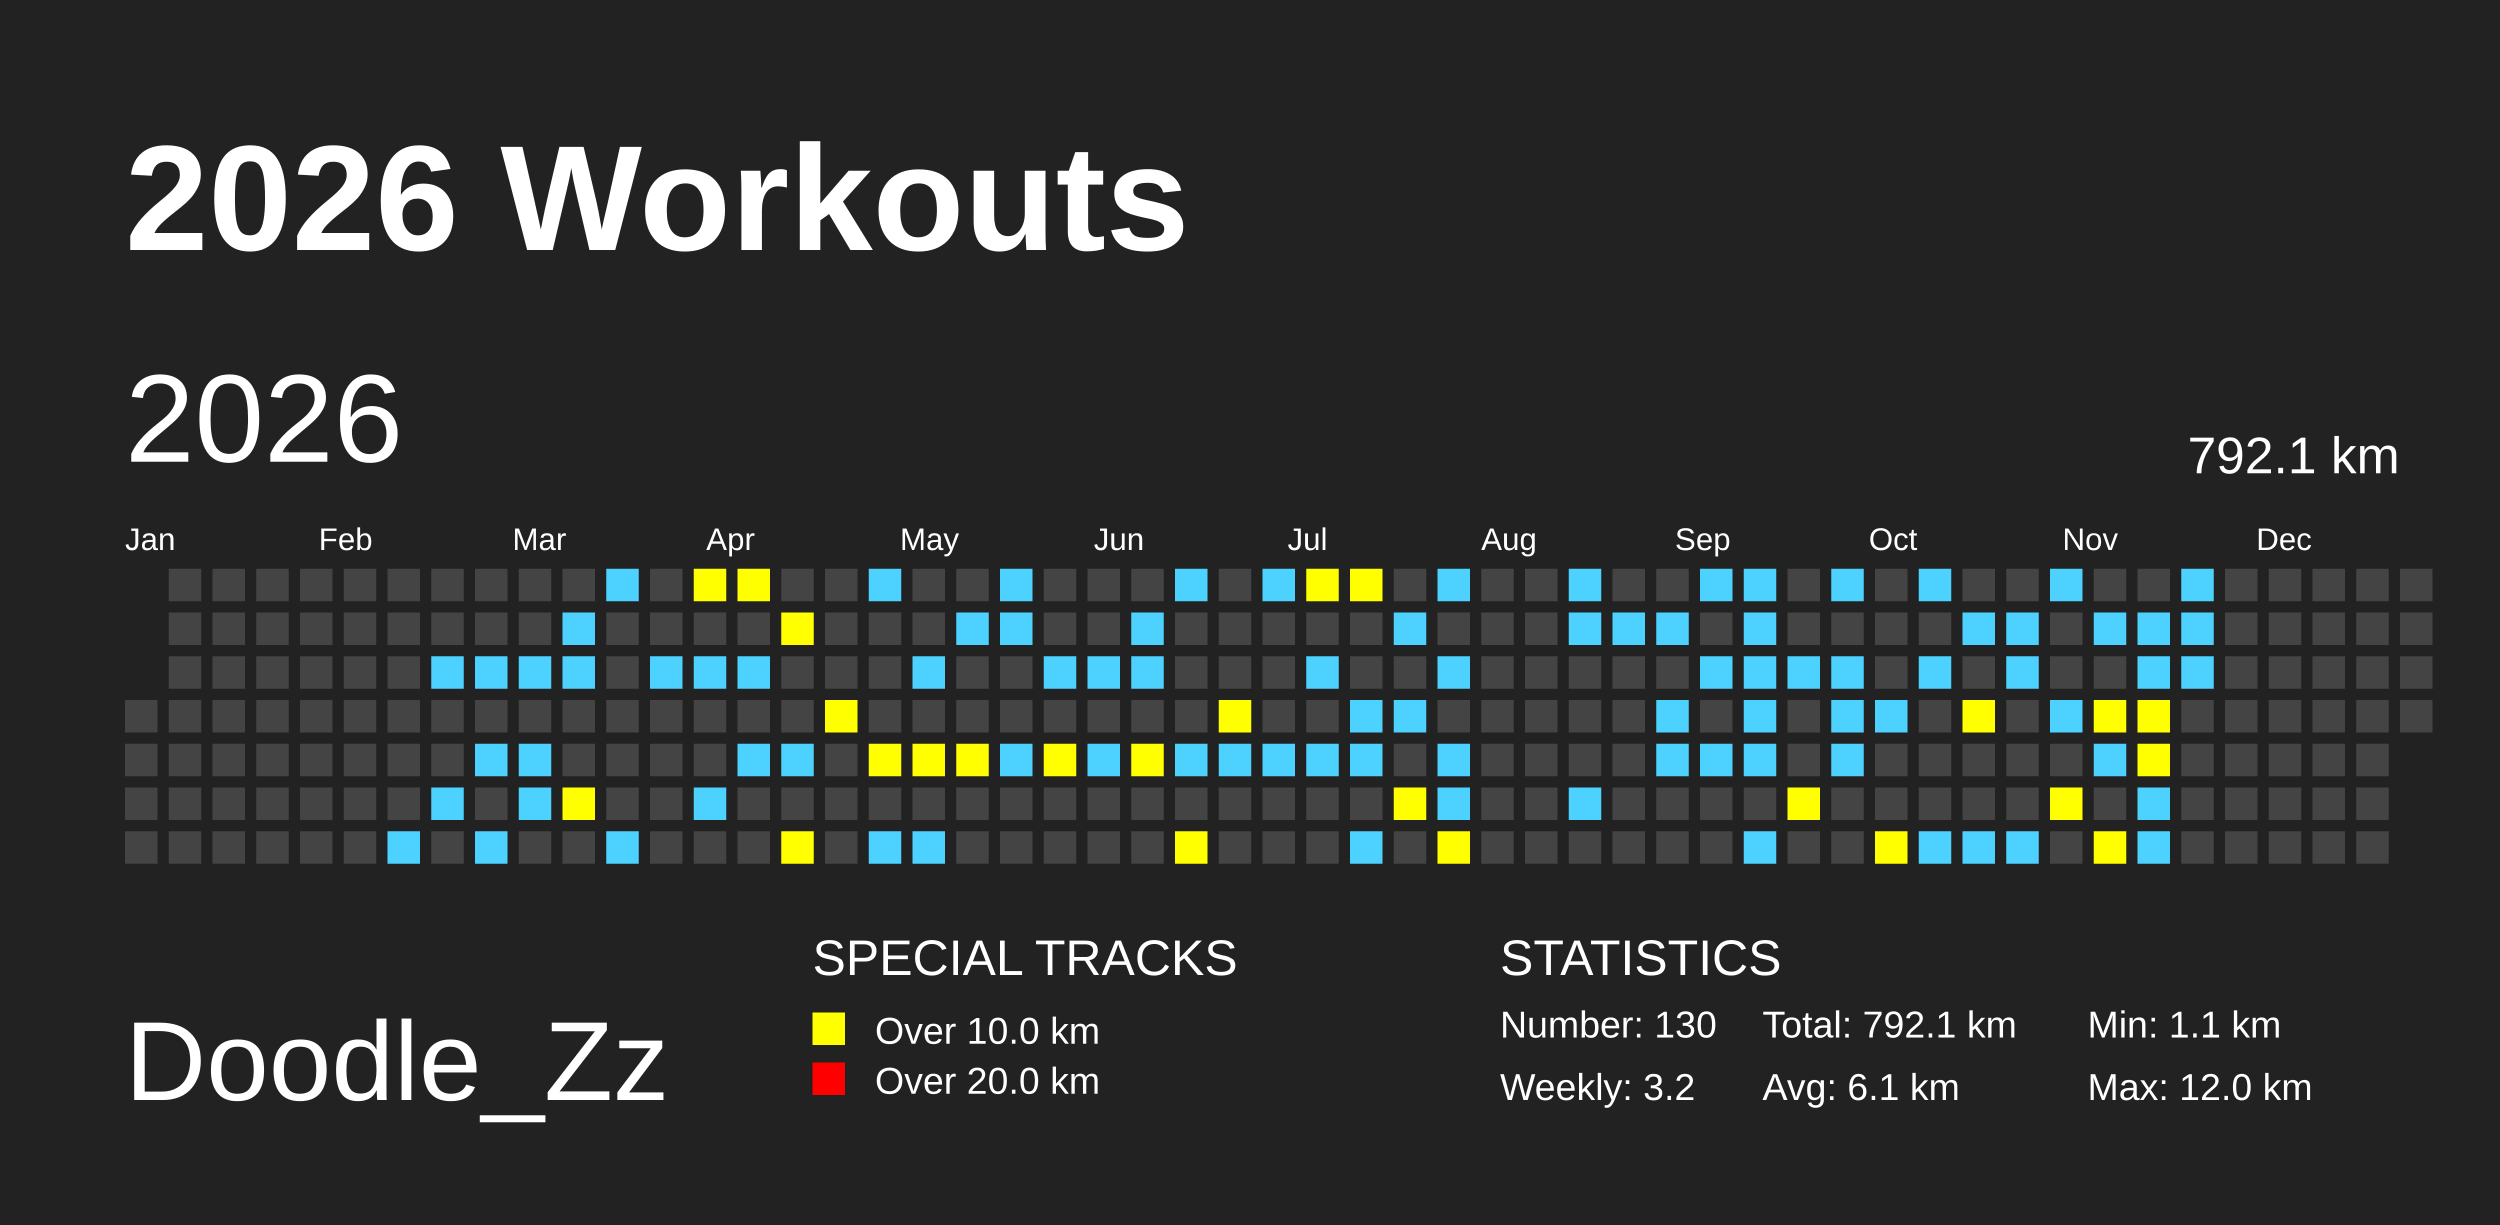
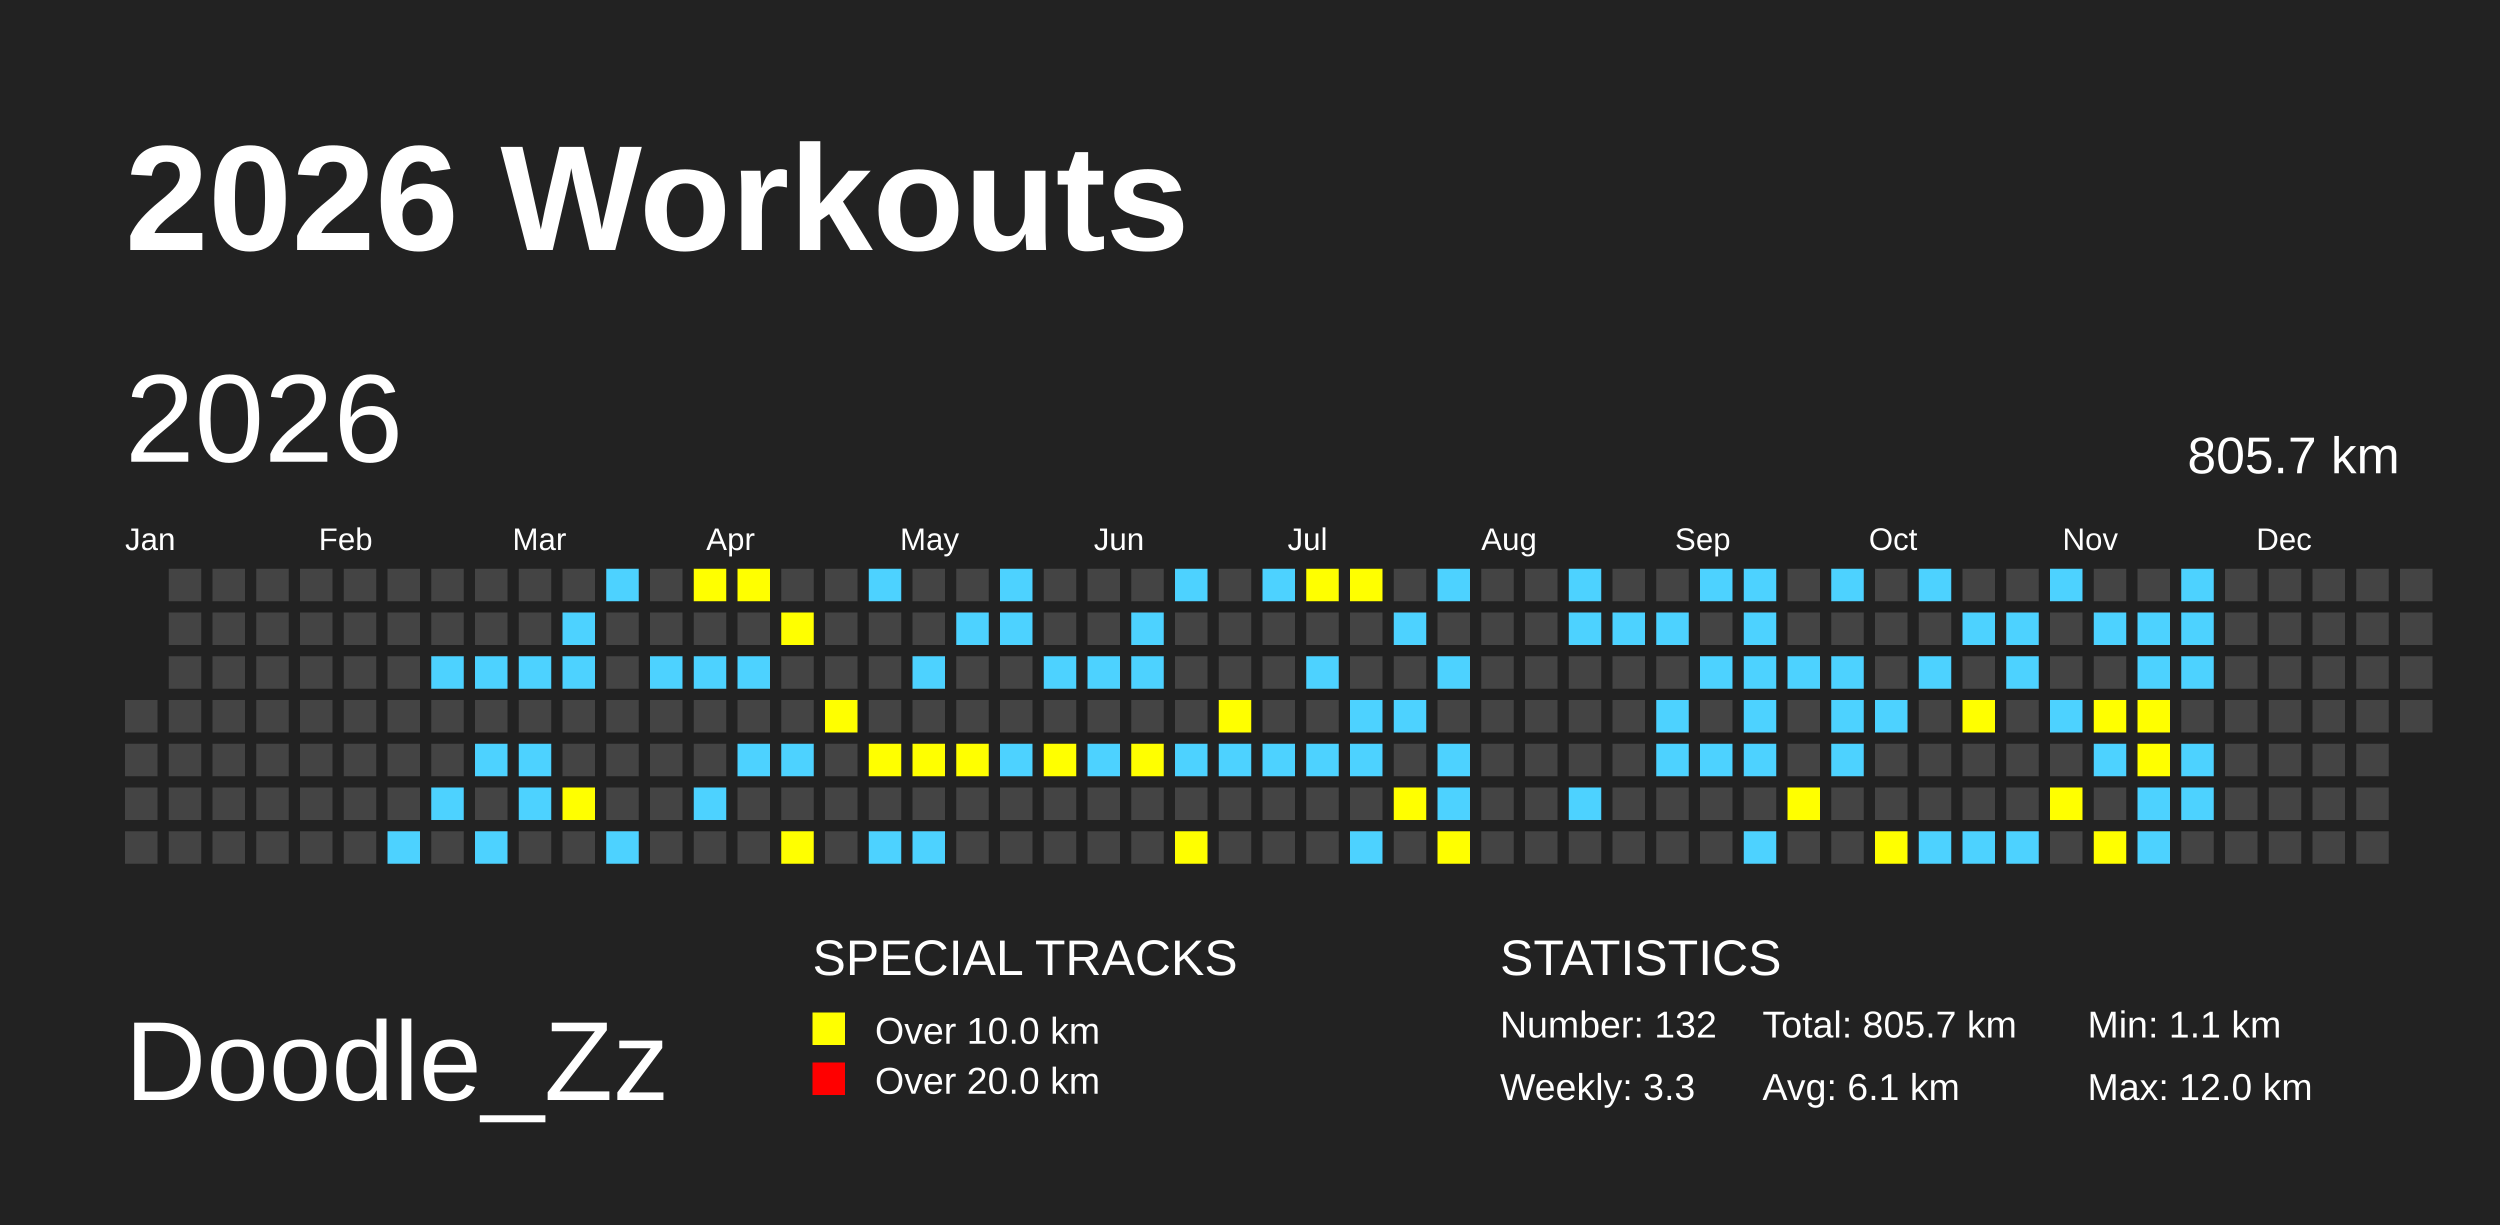
<svg xmlns="http://www.w3.org/2000/svg" baseProfile="full" height="98mm" version="1.1" viewBox="0,0,200,98" width="200mm">
  <defs>
    <pattern height="2" id="indoor-stripe" patternUnits="userSpaceOnUse" width="2">
      <line stroke="white" stroke-opacity="0.45" stroke-width="0.5" x1="0" x2="2" y1="2" y2="0" />
    </pattern>
  </defs>
  <rect fill="#222222" height="98" width="200" x="0" y="0" />
  <text fill="#FFFFFF" style="font-size:12px; font-family:Arial; font-weight:bold;" x="10" y="20">2026 Workouts</text>
  <text fill="#FFFFFF" style="font-size:9px; font-family:Arial" x="10" y="88">Doodle_Zz</text>
  <text fill="#FFFFFF" style="font-size:4px; font-family:Arial" x="65" y="78">SPECIAL TRACKS</text>
  <rect fill="yellow" height="2.6" width="2.6" x="65" y="81" />
  <text fill="#FFFFFF" style="font-size:3px; font-family:Arial" x="70" y="83.5">Over 10.0 km</text>
  <rect fill="red" height="2.6" width="2.6" x="65" y="85" />
  <text fill="#FFFFFF" style="font-size:3px; font-family:Arial" x="70" y="87.5">Over 20.0 km</text>
  <text fill="#FFFFFF" style="font-size:4px; font-family:Arial" x="120" y="78">STATISTICS</text>
-   <text fill="#FFFFFF" style="font-size:3px; font-family:Arial" x="120" y="83">Number: 130</text>
-   <text fill="#FFFFFF" style="font-size:3px; font-family:Arial" x="120" y="88">Weekly: 3.2</text>
-   <text fill="#FFFFFF" style="font-size:3px; font-family:Arial" x="141" y="83">Total: 792.1 km</text>
+   <text fill="#FFFFFF" style="font-size:3px; font-family:Arial" x="120" y="83">Number: 132</text>
+   <text fill="#FFFFFF" style="font-size:3px; font-family:Arial" x="120" y="88">Weekly: 3.3</text>
+   <text fill="#FFFFFF" style="font-size:3px; font-family:Arial" x="141" y="83">Total: 805.7 km</text>
  <text fill="#FFFFFF" style="font-size:3px; font-family:Arial" x="141" y="88">Avg: 6.1 km</text>
  <text fill="#FFFFFF" style="font-size:3px; font-family:Arial" x="167" y="83">Min: 1.1 km</text>
  <text fill="#FFFFFF" style="font-size:3px; font-family:Arial" x="167" y="88">Max: 12.0 km</text>
  <text dominant-baseline="hanging" fill="#FFFFFF" style="font-size:10.0px; font-family:Arial;" x="10" y="30">2026</text>
-   <text dominant-baseline="hanging" fill="#FFFFFF" style="font-size:4.125px; font-family:Arial;" x="175" y="35">792.1 km</text>
+   <text dominant-baseline="hanging" fill="#FFFFFF" style="font-size:4.125px; font-family:Arial;" x="175" y="35">805.7 km</text>
  <text fill="#FFFFFF" style="font-size:2.5px; font-family:Arial" x="10.0" y="44">Jan</text>
  <text fill="#FFFFFF" style="font-size:2.5px; font-family:Arial" x="25.5" y="44">Feb</text>
  <text fill="#FFFFFF" style="font-size:2.5px; font-family:Arial" x="41.0" y="44">Mar</text>
  <text fill="#FFFFFF" style="font-size:2.5px; font-family:Arial" x="56.5" y="44">Apr</text>
  <text fill="#FFFFFF" style="font-size:2.5px; font-family:Arial" x="72.0" y="44">May</text>
  <text fill="#FFFFFF" style="font-size:2.5px; font-family:Arial" x="87.5" y="44">Jun</text>
  <text fill="#FFFFFF" style="font-size:2.5px; font-family:Arial" x="103.0" y="44">Jul</text>
  <text fill="#FFFFFF" style="font-size:2.5px; font-family:Arial" x="118.5" y="44">Aug</text>
  <text fill="#FFFFFF" style="font-size:2.5px; font-family:Arial" x="134.0" y="44">Sep</text>
  <text fill="#FFFFFF" style="font-size:2.5px; font-family:Arial" x="149.5" y="44">Oct</text>
  <text fill="#FFFFFF" style="font-size:2.5px; font-family:Arial" x="165.0" y="44">Nov</text>
  <text fill="#FFFFFF" style="font-size:2.5px; font-family:Arial" x="180.5" y="44">Dec</text>
  <rect fill="#444444" height="2.6" width="2.6" x="10.0" y="56.0" />
  <rect fill="#444444" height="2.6" width="2.6" x="10.0" y="59.5" />
  <rect fill="#444444" height="2.6" width="2.6" x="10.0" y="63.0" />
  <rect fill="#444444" height="2.6" width="2.6" x="10.0" y="66.5" />
  <rect fill="#444444" height="2.6" width="2.6" x="13.5" y="45.5" />
  <rect fill="#444444" height="2.6" width="2.6" x="13.5" y="49.0" />
  <rect fill="#444444" height="2.6" width="2.6" x="13.5" y="52.5" />
  <rect fill="#444444" height="2.6" width="2.6" x="13.5" y="56.0" />
  <rect fill="#444444" height="2.6" width="2.6" x="13.5" y="59.5" />
  <rect fill="#444444" height="2.6" width="2.6" x="13.5" y="63.0" />
  <rect fill="#444444" height="2.6" width="2.6" x="13.5" y="66.5" />
  <rect fill="#444444" height="2.6" width="2.6" x="17.0" y="45.5" />
  <rect fill="#444444" height="2.6" width="2.6" x="17.0" y="49.0" />
  <rect fill="#444444" height="2.6" width="2.6" x="17.0" y="52.5" />
  <rect fill="#444444" height="2.6" width="2.6" x="17.0" y="56.0" />
  <rect fill="#444444" height="2.6" width="2.6" x="17.0" y="59.5" />
  <rect fill="#444444" height="2.6" width="2.6" x="17.0" y="63.0" />
  <rect fill="#444444" height="2.6" width="2.6" x="17.0" y="66.5" />
  <rect fill="#444444" height="2.6" width="2.6" x="20.5" y="45.5" />
  <rect fill="#444444" height="2.6" width="2.6" x="20.5" y="49.0" />
  <rect fill="#444444" height="2.6" width="2.6" x="20.5" y="52.5" />
  <rect fill="#444444" height="2.6" width="2.6" x="20.5" y="56.0" />
  <rect fill="#444444" height="2.6" width="2.6" x="20.5" y="59.5" />
  <rect fill="#444444" height="2.6" width="2.6" x="20.5" y="63.0" />
  <rect fill="#444444" height="2.6" width="2.6" x="20.5" y="66.5" />
  <rect fill="#444444" height="2.6" width="2.6" x="24.0" y="45.5" />
  <rect fill="#444444" height="2.6" width="2.6" x="24.0" y="49.0" />
  <rect fill="#444444" height="2.6" width="2.6" x="24.0" y="52.5" />
  <rect fill="#444444" height="2.6" width="2.6" x="24.0" y="56.0" />
  <rect fill="#444444" height="2.6" width="2.6" x="24.0" y="59.5" />
  <rect fill="#444444" height="2.6" width="2.6" x="24.0" y="63.0" />
  <rect fill="#444444" height="2.6" width="2.6" x="24.0" y="66.5" />
  <rect fill="#444444" height="2.6" width="2.6" x="27.5" y="45.5" />
  <rect fill="#444444" height="2.6" width="2.6" x="27.5" y="49.0" />
  <rect fill="#444444" height="2.6" width="2.6" x="27.5" y="52.5" />
  <rect fill="#444444" height="2.6" width="2.6" x="27.5" y="56.0" />
  <rect fill="#444444" height="2.6" width="2.6" x="27.5" y="59.5" />
  <rect fill="#444444" height="2.6" width="2.6" x="27.5" y="63.0" />
  <rect fill="#444444" height="2.6" width="2.6" x="27.5" y="66.5" />
  <rect fill="#444444" height="2.6" width="2.6" x="31.0" y="45.5" />
  <rect fill="#444444" height="2.6" width="2.6" x="31.0" y="49.0" />
  <rect fill="#444444" height="2.6" width="2.6" x="31.0" y="52.5" />
  <rect fill="#444444" height="2.6" width="2.6" x="31.0" y="56.0" />
  <rect fill="#444444" height="2.6" width="2.6" x="31.0" y="59.5" />
  <rect fill="#444444" height="2.6" width="2.6" x="31.0" y="63.0" />
  <rect fill="#4DD2FF" height="2.6" width="2.6" x="31.0" y="66.5" />
  <rect fill="#444444" height="2.6" width="2.6" x="34.5" y="45.5" />
  <rect fill="#444444" height="2.6" width="2.6" x="34.5" y="49.0" />
  <rect fill="#4DD2FF" height="2.6" width="2.6" x="34.5" y="52.5" />
  <rect fill="#444444" height="2.6" width="2.6" x="34.5" y="56.0" />
  <rect fill="#444444" height="2.6" width="2.6" x="34.5" y="59.5" />
  <rect fill="#4DD2FF" height="2.6" width="2.6" x="34.5" y="63.0" />
  <rect fill="#444444" height="2.6" width="2.6" x="34.5" y="66.5" />
  <rect fill="#444444" height="2.6" width="2.6" x="38.0" y="45.5" />
  <rect fill="#444444" height="2.6" width="2.6" x="38.0" y="49.0" />
  <rect fill="#4DD2FF" height="2.6" width="2.6" x="38.0" y="52.5" />
  <rect fill="#444444" height="2.6" width="2.6" x="38.0" y="56.0" />
  <rect fill="#4DD2FF" height="2.6" width="2.6" x="38.0" y="59.5" />
  <rect fill="#444444" height="2.6" width="2.6" x="38.0" y="63.0" />
  <rect fill="#4DD2FF" height="2.6" width="2.6" x="38.0" y="66.5" />
  <rect fill="#444444" height="2.6" width="2.6" x="41.5" y="45.5" />
  <rect fill="#444444" height="2.6" width="2.6" x="41.5" y="49.0" />
  <rect fill="#4DD2FF" height="2.6" width="2.6" x="41.5" y="52.5" />
  <rect fill="#444444" height="2.6" width="2.6" x="41.5" y="56.0" />
  <rect fill="#4DD2FF" height="2.6" width="2.6" x="41.5" y="59.5" />
  <rect fill="#4DD2FF" height="2.6" width="2.6" x="41.5" y="63.0" />
  <rect fill="#444444" height="2.6" width="2.6" x="41.5" y="66.5" />
  <rect fill="#444444" height="2.6" width="2.6" x="45.0" y="45.5" />
  <rect fill="#4DD2FF" height="2.6" width="2.6" x="45.0" y="49.0" />
  <rect fill="#4DD2FF" height="2.6" width="2.6" x="45.0" y="52.5" />
  <rect fill="#444444" height="2.6" width="2.6" x="45.0" y="56.0" />
  <rect fill="#444444" height="2.6" width="2.6" x="45.0" y="59.5" />
  <rect fill="yellow" height="2.6" width="2.6" x="45.0" y="63.0" />
  <rect fill="#444444" height="2.6" width="2.6" x="45.0" y="66.5" />
  <rect fill="#4DD2FF" height="2.6" width="2.6" x="48.5" y="45.5" />
  <rect fill="#444444" height="2.6" width="2.6" x="48.5" y="49.0" />
  <rect fill="#444444" height="2.6" width="2.6" x="48.5" y="52.5" />
  <rect fill="#444444" height="2.6" width="2.6" x="48.5" y="56.0" />
  <rect fill="#444444" height="2.6" width="2.6" x="48.5" y="59.5" />
  <rect fill="#444444" height="2.6" width="2.6" x="48.5" y="63.0" />
  <rect fill="#4DD2FF" height="2.6" width="2.6" x="48.5" y="66.5" />
  <rect fill="#444444" height="2.6" width="2.6" x="52.0" y="45.5" />
  <rect fill="#444444" height="2.6" width="2.6" x="52.0" y="49.0" />
  <rect fill="#4DD2FF" height="2.6" width="2.6" x="52.0" y="52.5" />
  <rect fill="#444444" height="2.6" width="2.6" x="52.0" y="56.0" />
  <rect fill="#444444" height="2.6" width="2.6" x="52.0" y="59.5" />
  <rect fill="#444444" height="2.6" width="2.6" x="52.0" y="63.0" />
  <rect fill="#444444" height="2.6" width="2.6" x="52.0" y="66.5" />
  <rect fill="yellow" height="2.6" width="2.6" x="55.5" y="45.5" />
  <rect fill="#444444" height="2.6" width="2.6" x="55.5" y="49.0" />
  <rect fill="#4DD2FF" height="2.6" width="2.6" x="55.5" y="52.5" />
  <rect fill="#444444" height="2.6" width="2.6" x="55.5" y="56.0" />
  <rect fill="#444444" height="2.6" width="2.6" x="55.5" y="59.5" />
  <rect fill="#4DD2FF" height="2.6" width="2.6" x="55.5" y="63.0" />
  <rect fill="#444444" height="2.6" width="2.6" x="55.5" y="66.5" />
  <rect fill="yellow" height="2.6" width="2.6" x="59.0" y="45.5" />
  <rect fill="#444444" height="2.6" width="2.6" x="59.0" y="49.0" />
  <rect fill="#4DD2FF" height="2.6" width="2.6" x="59.0" y="52.5" />
  <rect fill="#444444" height="2.6" width="2.6" x="59.0" y="56.0" />
  <rect fill="#4DD2FF" height="2.6" width="2.6" x="59.0" y="59.5" />
  <rect fill="#444444" height="2.6" width="2.6" x="59.0" y="63.0" />
  <rect fill="#444444" height="2.6" width="2.6" x="59.0" y="66.5" />
  <rect fill="#444444" height="2.6" width="2.6" x="62.5" y="45.5" />
  <rect fill="yellow" height="2.6" width="2.6" x="62.5" y="49.0" />
  <rect fill="#444444" height="2.6" width="2.6" x="62.5" y="52.5" />
  <rect fill="#444444" height="2.6" width="2.6" x="62.5" y="56.0" />
  <rect fill="#4DD2FF" height="2.6" width="2.6" x="62.5" y="59.5" />
  <rect fill="#444444" height="2.6" width="2.6" x="62.5" y="63.0" />
  <rect fill="yellow" height="2.6" width="2.6" x="62.5" y="66.5" />
  <rect fill="#444444" height="2.6" width="2.6" x="66.0" y="45.5" />
  <rect fill="#444444" height="2.6" width="2.6" x="66.0" y="49.0" />
  <rect fill="#444444" height="2.6" width="2.6" x="66.0" y="52.5" />
  <rect fill="yellow" height="2.6" width="2.6" x="66.0" y="56.0" />
  <rect fill="#444444" height="2.6" width="2.6" x="66.0" y="59.5" />
  <rect fill="#444444" height="2.6" width="2.6" x="66.0" y="63.0" />
  <rect fill="#444444" height="2.6" width="2.6" x="66.0" y="66.5" />
  <rect fill="#4DD2FF" height="2.6" width="2.6" x="69.5" y="45.5" />
  <rect fill="#444444" height="2.6" width="2.6" x="69.5" y="49.0" />
  <rect fill="#444444" height="2.6" width="2.6" x="69.5" y="52.5" />
  <rect fill="#444444" height="2.6" width="2.6" x="69.5" y="56.0" />
  <rect fill="yellow" height="2.6" width="2.6" x="69.5" y="59.5" />
  <rect fill="#444444" height="2.6" width="2.6" x="69.5" y="63.0" />
  <rect fill="#4DD2FF" height="2.6" width="2.6" x="69.5" y="66.5" />
  <rect fill="#444444" height="2.6" width="2.6" x="73.0" y="45.5" />
  <rect fill="#444444" height="2.6" width="2.6" x="73.0" y="49.0" />
  <rect fill="#4DD2FF" height="2.6" width="2.6" x="73.0" y="52.5" />
  <rect fill="#444444" height="2.6" width="2.6" x="73.0" y="56.0" />
  <rect fill="yellow" height="2.6" width="2.6" x="73.0" y="59.5" />
  <rect fill="#444444" height="2.6" width="2.6" x="73.0" y="63.0" />
  <rect fill="#4DD2FF" height="2.6" width="2.6" x="73.0" y="66.5" />
  <rect fill="#444444" height="2.6" width="2.6" x="76.5" y="45.5" />
  <rect fill="#4DD2FF" height="2.6" width="2.6" x="76.5" y="49.0" />
  <rect fill="#444444" height="2.6" width="2.6" x="76.5" y="52.5" />
  <rect fill="#444444" height="2.6" width="2.6" x="76.5" y="56.0" />
  <rect fill="yellow" height="2.6" width="2.6" x="76.5" y="59.5" />
  <rect fill="#444444" height="2.6" width="2.6" x="76.5" y="63.0" />
  <rect fill="#444444" height="2.6" width="2.6" x="76.5" y="66.5" />
  <rect fill="#4DD2FF" height="2.6" width="2.6" x="80.0" y="45.5" />
  <rect fill="#4DD2FF" height="2.6" width="2.6" x="80.0" y="49.0" />
  <rect fill="#444444" height="2.6" width="2.6" x="80.0" y="52.5" />
  <rect fill="#444444" height="2.6" width="2.6" x="80.0" y="56.0" />
  <rect fill="#4DD2FF" height="2.6" width="2.6" x="80.0" y="59.5" />
  <rect fill="#444444" height="2.6" width="2.6" x="80.0" y="63.0" />
  <rect fill="#444444" height="2.6" width="2.6" x="80.0" y="66.5" />
  <rect fill="#444444" height="2.6" width="2.6" x="83.5" y="45.5" />
  <rect fill="#444444" height="2.6" width="2.6" x="83.5" y="49.0" />
  <rect fill="#4DD2FF" height="2.6" width="2.6" x="83.5" y="52.5" />
  <rect fill="#444444" height="2.6" width="2.6" x="83.5" y="56.0" />
  <rect fill="yellow" height="2.6" width="2.6" x="83.5" y="59.5" />
  <rect fill="#444444" height="2.6" width="2.6" x="83.5" y="63.0" />
  <rect fill="#444444" height="2.6" width="2.6" x="83.5" y="66.5" />
  <rect fill="#444444" height="2.6" width="2.6" x="87.0" y="45.5" />
  <rect fill="#444444" height="2.6" width="2.6" x="87.0" y="49.0" />
  <rect fill="#4DD2FF" height="2.6" width="2.6" x="87.0" y="52.5" />
  <rect fill="#444444" height="2.6" width="2.6" x="87.0" y="56.0" />
  <rect fill="#4DD2FF" height="2.6" width="2.6" x="87.0" y="59.5" />
  <rect fill="#444444" height="2.6" width="2.6" x="87.0" y="63.0" />
  <rect fill="#444444" height="2.6" width="2.6" x="87.0" y="66.5" />
  <rect fill="#444444" height="2.6" width="2.6" x="90.5" y="45.5" />
  <rect fill="#4DD2FF" height="2.6" width="2.6" x="90.5" y="49.0" />
  <rect fill="#4DD2FF" height="2.6" width="2.6" x="90.5" y="52.5" />
  <rect fill="#444444" height="2.6" width="2.6" x="90.5" y="56.0" />
  <rect fill="yellow" height="2.6" width="2.6" x="90.5" y="59.5" />
  <rect fill="#444444" height="2.6" width="2.6" x="90.5" y="63.0" />
  <rect fill="#444444" height="2.6" width="2.6" x="90.5" y="66.5" />
  <rect fill="#4DD2FF" height="2.6" width="2.6" x="94.0" y="45.5" />
  <rect fill="#444444" height="2.6" width="2.6" x="94.0" y="49.0" />
  <rect fill="#444444" height="2.6" width="2.6" x="94.0" y="52.5" />
  <rect fill="#444444" height="2.6" width="2.6" x="94.0" y="56.0" />
  <rect fill="#4DD2FF" height="2.6" width="2.6" x="94.0" y="59.5" />
  <rect fill="#444444" height="2.6" width="2.6" x="94.0" y="63.0" />
  <rect fill="yellow" height="2.6" width="2.6" x="94.0" y="66.5" />
  <rect fill="#444444" height="2.6" width="2.6" x="97.5" y="45.5" />
  <rect fill="#444444" height="2.6" width="2.6" x="97.5" y="49.0" />
  <rect fill="#444444" height="2.6" width="2.6" x="97.5" y="52.5" />
  <rect fill="yellow" height="2.6" width="2.6" x="97.5" y="56.0" />
  <rect fill="#4DD2FF" height="2.6" width="2.6" x="97.5" y="59.5" />
  <rect fill="#444444" height="2.6" width="2.6" x="97.5" y="63.0" />
  <rect fill="#444444" height="2.6" width="2.6" x="97.5" y="66.5" />
  <rect fill="#4DD2FF" height="2.6" width="2.6" x="101.0" y="45.5" />
  <rect fill="#444444" height="2.6" width="2.6" x="101.0" y="49.0" />
  <rect fill="#444444" height="2.6" width="2.6" x="101.0" y="52.5" />
  <rect fill="#444444" height="2.6" width="2.6" x="101.0" y="56.0" />
  <rect fill="#4DD2FF" height="2.6" width="2.6" x="101.0" y="59.5" />
  <rect fill="#444444" height="2.6" width="2.6" x="101.0" y="63.0" />
  <rect fill="#444444" height="2.6" width="2.6" x="101.0" y="66.5" />
  <rect fill="yellow" height="2.6" width="2.6" x="104.5" y="45.5" />
  <rect fill="#444444" height="2.6" width="2.6" x="104.5" y="49.0" />
  <rect fill="#4DD2FF" height="2.6" width="2.6" x="104.5" y="52.5" />
  <rect fill="#444444" height="2.6" width="2.6" x="104.5" y="56.0" />
  <rect fill="#4DD2FF" height="2.6" width="2.6" x="104.5" y="59.5" />
  <rect fill="#444444" height="2.6" width="2.6" x="104.5" y="63.0" />
  <rect fill="#444444" height="2.6" width="2.6" x="104.5" y="66.5" />
  <rect fill="yellow" height="2.6" width="2.6" x="108.0" y="45.5" />
  <rect fill="#444444" height="2.6" width="2.6" x="108.0" y="49.0" />
  <rect fill="#444444" height="2.6" width="2.6" x="108.0" y="52.5" />
  <rect fill="#4DD2FF" height="2.6" width="2.6" x="108.0" y="56.0" />
  <rect fill="#4DD2FF" height="2.6" width="2.6" x="108.0" y="59.5" />
  <rect fill="#444444" height="2.6" width="2.6" x="108.0" y="63.0" />
  <rect fill="#4DD2FF" height="2.6" width="2.6" x="108.0" y="66.5" />
  <rect fill="#444444" height="2.6" width="2.6" x="111.5" y="45.5" />
  <rect fill="#4DD2FF" height="2.6" width="2.6" x="111.5" y="49.0" />
  <rect fill="#444444" height="2.6" width="2.6" x="111.5" y="52.5" />
  <rect fill="#4DD2FF" height="2.6" width="2.6" x="111.5" y="56.0" />
  <rect fill="#444444" height="2.6" width="2.6" x="111.5" y="59.5" />
  <rect fill="yellow" height="2.6" width="2.6" x="111.5" y="63.0" />
  <rect fill="#444444" height="2.6" width="2.6" x="111.5" y="66.5" />
  <rect fill="#4DD2FF" height="2.6" width="2.6" x="115.0" y="45.5" />
  <rect fill="#444444" height="2.6" width="2.6" x="115.0" y="49.0" />
  <rect fill="#4DD2FF" height="2.6" width="2.6" x="115.0" y="52.5" />
  <rect fill="#444444" height="2.6" width="2.6" x="115.0" y="56.0" />
  <rect fill="#4DD2FF" height="2.6" width="2.6" x="115.0" y="59.5" />
  <rect fill="#4DD2FF" height="2.6" width="2.6" x="115.0" y="63.0" />
  <rect fill="yellow" height="2.6" width="2.6" x="115.0" y="66.5" />
  <rect fill="#444444" height="2.6" width="2.6" x="118.5" y="45.5" />
  <rect fill="#444444" height="2.6" width="2.6" x="118.5" y="49.0" />
  <rect fill="#444444" height="2.6" width="2.6" x="118.5" y="52.5" />
  <rect fill="#444444" height="2.6" width="2.6" x="118.5" y="56.0" />
  <rect fill="#444444" height="2.6" width="2.6" x="118.5" y="59.5" />
  <rect fill="#444444" height="2.6" width="2.6" x="118.5" y="63.0" />
  <rect fill="#444444" height="2.6" width="2.6" x="118.5" y="66.5" />
  <rect fill="#444444" height="2.6" width="2.6" x="122.0" y="45.5" />
  <rect fill="#444444" height="2.6" width="2.6" x="122.0" y="49.0" />
  <rect fill="#444444" height="2.6" width="2.6" x="122.0" y="52.5" />
  <rect fill="#444444" height="2.6" width="2.6" x="122.0" y="56.0" />
  <rect fill="#444444" height="2.6" width="2.6" x="122.0" y="59.5" />
  <rect fill="#444444" height="2.6" width="2.6" x="122.0" y="63.0" />
  <rect fill="#444444" height="2.6" width="2.6" x="122.0" y="66.5" />
  <rect fill="#4DD2FF" height="2.6" width="2.6" x="125.5" y="45.5" />
  <rect fill="#4DD2FF" height="2.6" width="2.6" x="125.5" y="49.0" />
  <rect fill="#444444" height="2.6" width="2.6" x="125.5" y="52.5" />
  <rect fill="#444444" height="2.6" width="2.6" x="125.5" y="56.0" />
  <rect fill="#444444" height="2.6" width="2.6" x="125.5" y="59.5" />
  <rect fill="#4DD2FF" height="2.6" width="2.6" x="125.5" y="63.0" />
  <rect fill="#444444" height="2.6" width="2.6" x="125.5" y="66.5" />
  <rect fill="#444444" height="2.6" width="2.6" x="129.0" y="45.5" />
  <rect fill="#4DD2FF" height="2.6" width="2.6" x="129.0" y="49.0" />
  <rect fill="#444444" height="2.6" width="2.6" x="129.0" y="52.5" />
  <rect fill="#444444" height="2.6" width="2.6" x="129.0" y="56.0" />
  <rect fill="#444444" height="2.6" width="2.6" x="129.0" y="59.5" />
  <rect fill="#444444" height="2.6" width="2.6" x="129.0" y="63.0" />
  <rect fill="#444444" height="2.6" width="2.6" x="129.0" y="66.5" />
  <rect fill="#444444" height="2.6" width="2.6" x="132.5" y="45.5" />
  <rect fill="#4DD2FF" height="2.6" width="2.6" x="132.5" y="49.0" />
  <rect fill="#444444" height="2.6" width="2.6" x="132.5" y="52.5" />
  <rect fill="#4DD2FF" height="2.6" width="2.6" x="132.5" y="56.0" />
  <rect fill="#4DD2FF" height="2.6" width="2.6" x="132.5" y="59.5" />
  <rect fill="#444444" height="2.6" width="2.6" x="132.5" y="63.0" />
  <rect fill="#444444" height="2.6" width="2.6" x="132.5" y="66.5" />
  <rect fill="#4DD2FF" height="2.6" width="2.6" x="136.0" y="45.5" />
  <rect fill="#444444" height="2.6" width="2.6" x="136.0" y="49.0" />
  <rect fill="#4DD2FF" height="2.6" width="2.6" x="136.0" y="52.5" />
  <rect fill="#444444" height="2.6" width="2.6" x="136.0" y="56.0" />
  <rect fill="#4DD2FF" height="2.6" width="2.6" x="136.0" y="59.5" />
  <rect fill="#444444" height="2.6" width="2.6" x="136.0" y="63.0" />
  <rect fill="#444444" height="2.6" width="2.6" x="136.0" y="66.5" />
  <rect fill="#4DD2FF" height="2.6" width="2.6" x="139.5" y="45.5" />
  <rect fill="#4DD2FF" height="2.6" width="2.6" x="139.5" y="49.0" />
  <rect fill="#4DD2FF" height="2.6" width="2.6" x="139.5" y="52.5" />
  <rect fill="#4DD2FF" height="2.6" width="2.6" x="139.5" y="56.0" />
  <rect fill="#4DD2FF" height="2.6" width="2.6" x="139.5" y="59.5" />
  <rect fill="#444444" height="2.6" width="2.6" x="139.5" y="63.0" />
  <rect fill="#4DD2FF" height="2.6" width="2.6" x="139.5" y="66.5" />
  <rect fill="#444444" height="2.6" width="2.6" x="143.0" y="45.5" />
  <rect fill="#444444" height="2.6" width="2.6" x="143.0" y="49.0" />
  <rect fill="#4DD2FF" height="2.6" width="2.6" x="143.0" y="52.5" />
  <rect fill="#444444" height="2.6" width="2.6" x="143.0" y="56.0" />
  <rect fill="#444444" height="2.6" width="2.6" x="143.0" y="59.5" />
  <rect fill="yellow" height="2.6" width="2.6" x="143.0" y="63.0" />
  <rect fill="#444444" height="2.6" width="2.6" x="143.0" y="66.5" />
  <rect fill="#4DD2FF" height="2.6" width="2.6" x="146.5" y="45.5" />
  <rect fill="#444444" height="2.6" width="2.6" x="146.5" y="49.0" />
  <rect fill="#4DD2FF" height="2.6" width="2.6" x="146.5" y="52.5" />
  <rect fill="#4DD2FF" height="2.6" width="2.6" x="146.5" y="56.0" />
  <rect fill="#4DD2FF" height="2.6" width="2.6" x="146.5" y="59.5" />
  <rect fill="#444444" height="2.6" width="2.6" x="146.5" y="63.0" />
  <rect fill="#444444" height="2.6" width="2.6" x="146.5" y="66.5" />
  <rect fill="#444444" height="2.6" width="2.6" x="150.0" y="45.5" />
  <rect fill="#444444" height="2.6" width="2.6" x="150.0" y="49.0" />
  <rect fill="#444444" height="2.6" width="2.6" x="150.0" y="52.5" />
  <rect fill="#4DD2FF" height="2.6" width="2.6" x="150.0" y="56.0" />
  <rect fill="#444444" height="2.6" width="2.6" x="150.0" y="59.5" />
  <rect fill="#444444" height="2.6" width="2.6" x="150.0" y="63.0" />
  <rect fill="yellow" height="2.6" width="2.6" x="150.0" y="66.5" />
  <rect fill="#4DD2FF" height="2.6" width="2.6" x="153.5" y="45.5" />
  <rect fill="#444444" height="2.6" width="2.6" x="153.5" y="49.0" />
  <rect fill="#4DD2FF" height="2.6" width="2.6" x="153.5" y="52.5" />
  <rect fill="#444444" height="2.6" width="2.6" x="153.5" y="56.0" />
  <rect fill="#444444" height="2.6" width="2.6" x="153.5" y="59.5" />
  <rect fill="#444444" height="2.6" width="2.6" x="153.5" y="63.0" />
  <rect fill="#4DD2FF" height="2.6" width="2.6" x="153.5" y="66.5" />
  <rect fill="#444444" height="2.6" width="2.6" x="157.0" y="45.5" />
  <rect fill="#4DD2FF" height="2.6" width="2.6" x="157.0" y="49.0" />
  <rect fill="#444444" height="2.6" width="2.6" x="157.0" y="52.5" />
  <rect fill="yellow" height="2.6" width="2.6" x="157.0" y="56.0" />
  <rect fill="#444444" height="2.6" width="2.6" x="157.0" y="59.5" />
  <rect fill="#444444" height="2.6" width="2.6" x="157.0" y="63.0" />
  <rect fill="#4DD2FF" height="2.6" width="2.6" x="157.0" y="66.5" />
  <rect fill="#444444" height="2.6" width="2.6" x="160.5" y="45.5" />
  <rect fill="#4DD2FF" height="2.6" width="2.6" x="160.5" y="49.0" />
  <rect fill="#4DD2FF" height="2.6" width="2.6" x="160.5" y="52.5" />
  <rect fill="#444444" height="2.6" width="2.6" x="160.5" y="56.0" />
  <rect fill="#444444" height="2.6" width="2.6" x="160.5" y="59.5" />
  <rect fill="#444444" height="2.6" width="2.6" x="160.5" y="63.0" />
  <rect fill="#4DD2FF" height="2.6" width="2.6" x="160.5" y="66.5" />
  <rect fill="#4DD2FF" height="2.6" width="2.6" x="164.0" y="45.5" />
  <rect fill="#444444" height="2.6" width="2.6" x="164.0" y="49.0" />
  <rect fill="#444444" height="2.6" width="2.6" x="164.0" y="52.5" />
  <rect fill="#4DD2FF" height="2.6" width="2.6" x="164.0" y="56.0" />
  <rect fill="#444444" height="2.6" width="2.6" x="164.0" y="59.5" />
  <rect fill="yellow" height="2.6" width="2.6" x="164.0" y="63.0" />
  <rect fill="#444444" height="2.6" width="2.6" x="164.0" y="66.5" />
  <rect fill="#444444" height="2.6" width="2.6" x="167.5" y="45.5" />
  <rect fill="#4DD2FF" height="2.6" width="2.6" x="167.5" y="49.0" />
  <rect fill="#444444" height="2.6" width="2.6" x="167.5" y="52.5" />
  <rect fill="yellow" height="2.6" width="2.6" x="167.5" y="56.0" />
  <rect fill="#4DD2FF" height="2.6" width="2.6" x="167.5" y="59.5" />
  <rect fill="#444444" height="2.6" width="2.6" x="167.5" y="63.0" />
  <rect fill="yellow" height="2.6" width="2.6" x="167.5" y="66.5" />
  <rect fill="#444444" height="2.6" width="2.6" x="171.0" y="45.5" />
  <rect fill="#4DD2FF" height="2.6" width="2.6" x="171.0" y="49.0" />
  <rect fill="#4DD2FF" height="2.6" width="2.6" x="171.0" y="52.5" />
  <rect fill="yellow" height="2.6" width="2.6" x="171.0" y="56.0" />
  <rect fill="yellow" height="2.6" width="2.6" x="171.0" y="59.5" />
  <rect fill="#4DD2FF" height="2.6" width="2.6" x="171.0" y="63.0" />
  <rect fill="#4DD2FF" height="2.6" width="2.6" x="171.0" y="66.5" />
  <rect fill="#4DD2FF" height="2.6" width="2.6" x="174.5" y="45.5" />
  <rect fill="#4DD2FF" height="2.6" width="2.6" x="174.5" y="49.0" />
  <rect fill="#4DD2FF" height="2.6" width="2.6" x="174.5" y="52.5" />
  <rect fill="#444444" height="2.6" width="2.6" x="174.5" y="56.0" />
-   <rect fill="#444444" height="2.6" width="2.6" x="174.5" y="59.5" />
-   <rect fill="#444444" height="2.6" width="2.6" x="174.5" y="63.0" />
+   <rect fill="#4DD2FF" height="2.6" width="2.6" x="174.5" y="59.5" />
+   <rect fill="#4DD2FF" height="2.6" width="2.6" x="174.5" y="63.0" />
  <rect fill="#444444" height="2.6" width="2.6" x="174.5" y="66.5" />
  <rect fill="#444444" height="2.6" width="2.6" x="178.0" y="45.5" />
  <rect fill="#444444" height="2.6" width="2.6" x="178.0" y="49.0" />
  <rect fill="#444444" height="2.6" width="2.6" x="178.0" y="52.5" />
  <rect fill="#444444" height="2.6" width="2.6" x="178.0" y="56.0" />
  <rect fill="#444444" height="2.6" width="2.6" x="178.0" y="59.5" />
  <rect fill="#444444" height="2.6" width="2.6" x="178.0" y="63.0" />
  <rect fill="#444444" height="2.6" width="2.6" x="178.0" y="66.5" />
  <rect fill="#444444" height="2.6" width="2.6" x="181.5" y="45.5" />
  <rect fill="#444444" height="2.6" width="2.6" x="181.5" y="49.0" />
  <rect fill="#444444" height="2.6" width="2.6" x="181.5" y="52.5" />
  <rect fill="#444444" height="2.6" width="2.6" x="181.5" y="56.0" />
  <rect fill="#444444" height="2.6" width="2.6" x="181.5" y="59.5" />
  <rect fill="#444444" height="2.6" width="2.6" x="181.5" y="63.0" />
  <rect fill="#444444" height="2.6" width="2.6" x="181.5" y="66.5" />
  <rect fill="#444444" height="2.6" width="2.6" x="185.0" y="45.5" />
  <rect fill="#444444" height="2.6" width="2.6" x="185.0" y="49.0" />
  <rect fill="#444444" height="2.6" width="2.6" x="185.0" y="52.5" />
  <rect fill="#444444" height="2.6" width="2.6" x="185.0" y="56.0" />
  <rect fill="#444444" height="2.6" width="2.6" x="185.0" y="59.5" />
  <rect fill="#444444" height="2.6" width="2.6" x="185.0" y="63.0" />
  <rect fill="#444444" height="2.6" width="2.6" x="185.0" y="66.5" />
  <rect fill="#444444" height="2.6" width="2.6" x="188.5" y="45.5" />
  <rect fill="#444444" height="2.6" width="2.6" x="188.5" y="49.0" />
  <rect fill="#444444" height="2.6" width="2.6" x="188.5" y="52.5" />
  <rect fill="#444444" height="2.6" width="2.6" x="188.5" y="56.0" />
  <rect fill="#444444" height="2.6" width="2.6" x="188.5" y="59.5" />
  <rect fill="#444444" height="2.6" width="2.6" x="188.5" y="63.0" />
  <rect fill="#444444" height="2.6" width="2.6" x="188.5" y="66.5" />
  <rect fill="#444444" height="2.6" width="2.6" x="192.0" y="45.5" />
  <rect fill="#444444" height="2.6" width="2.6" x="192.0" y="49.0" />
  <rect fill="#444444" height="2.6" width="2.6" x="192.0" y="52.5" />
  <rect fill="#444444" height="2.6" width="2.6" x="192.0" y="56.0" />
</svg>
